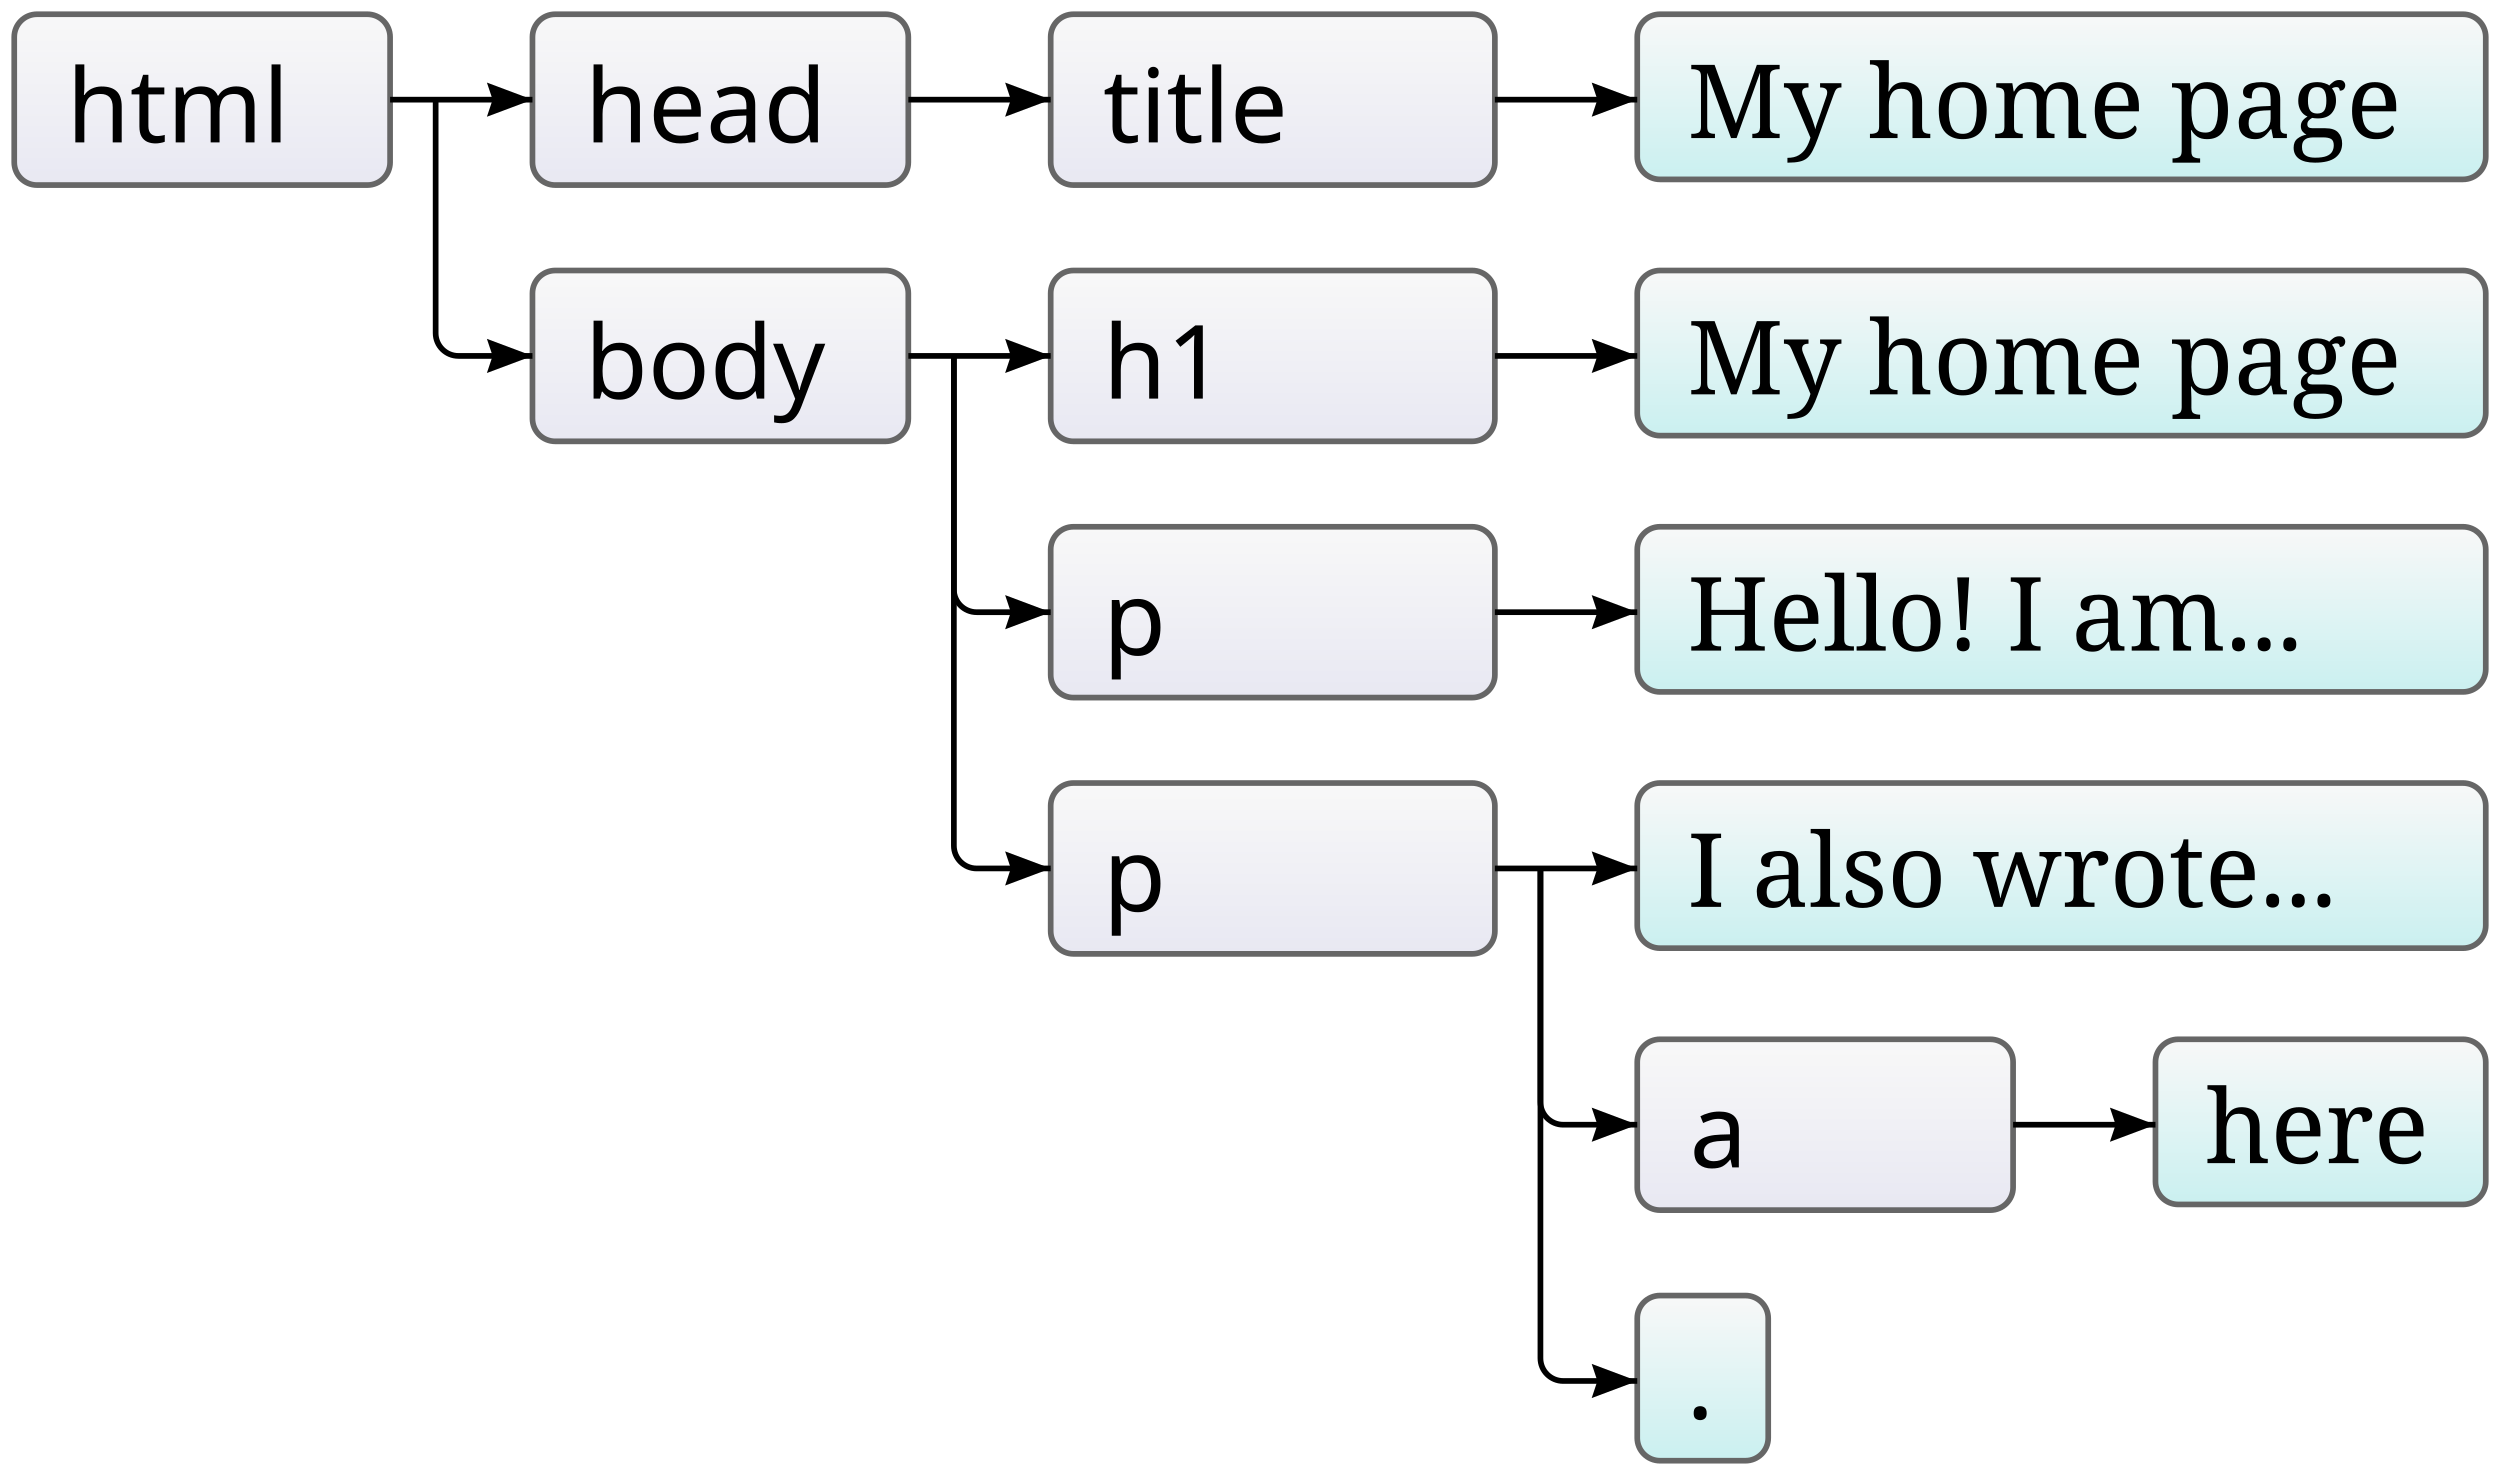
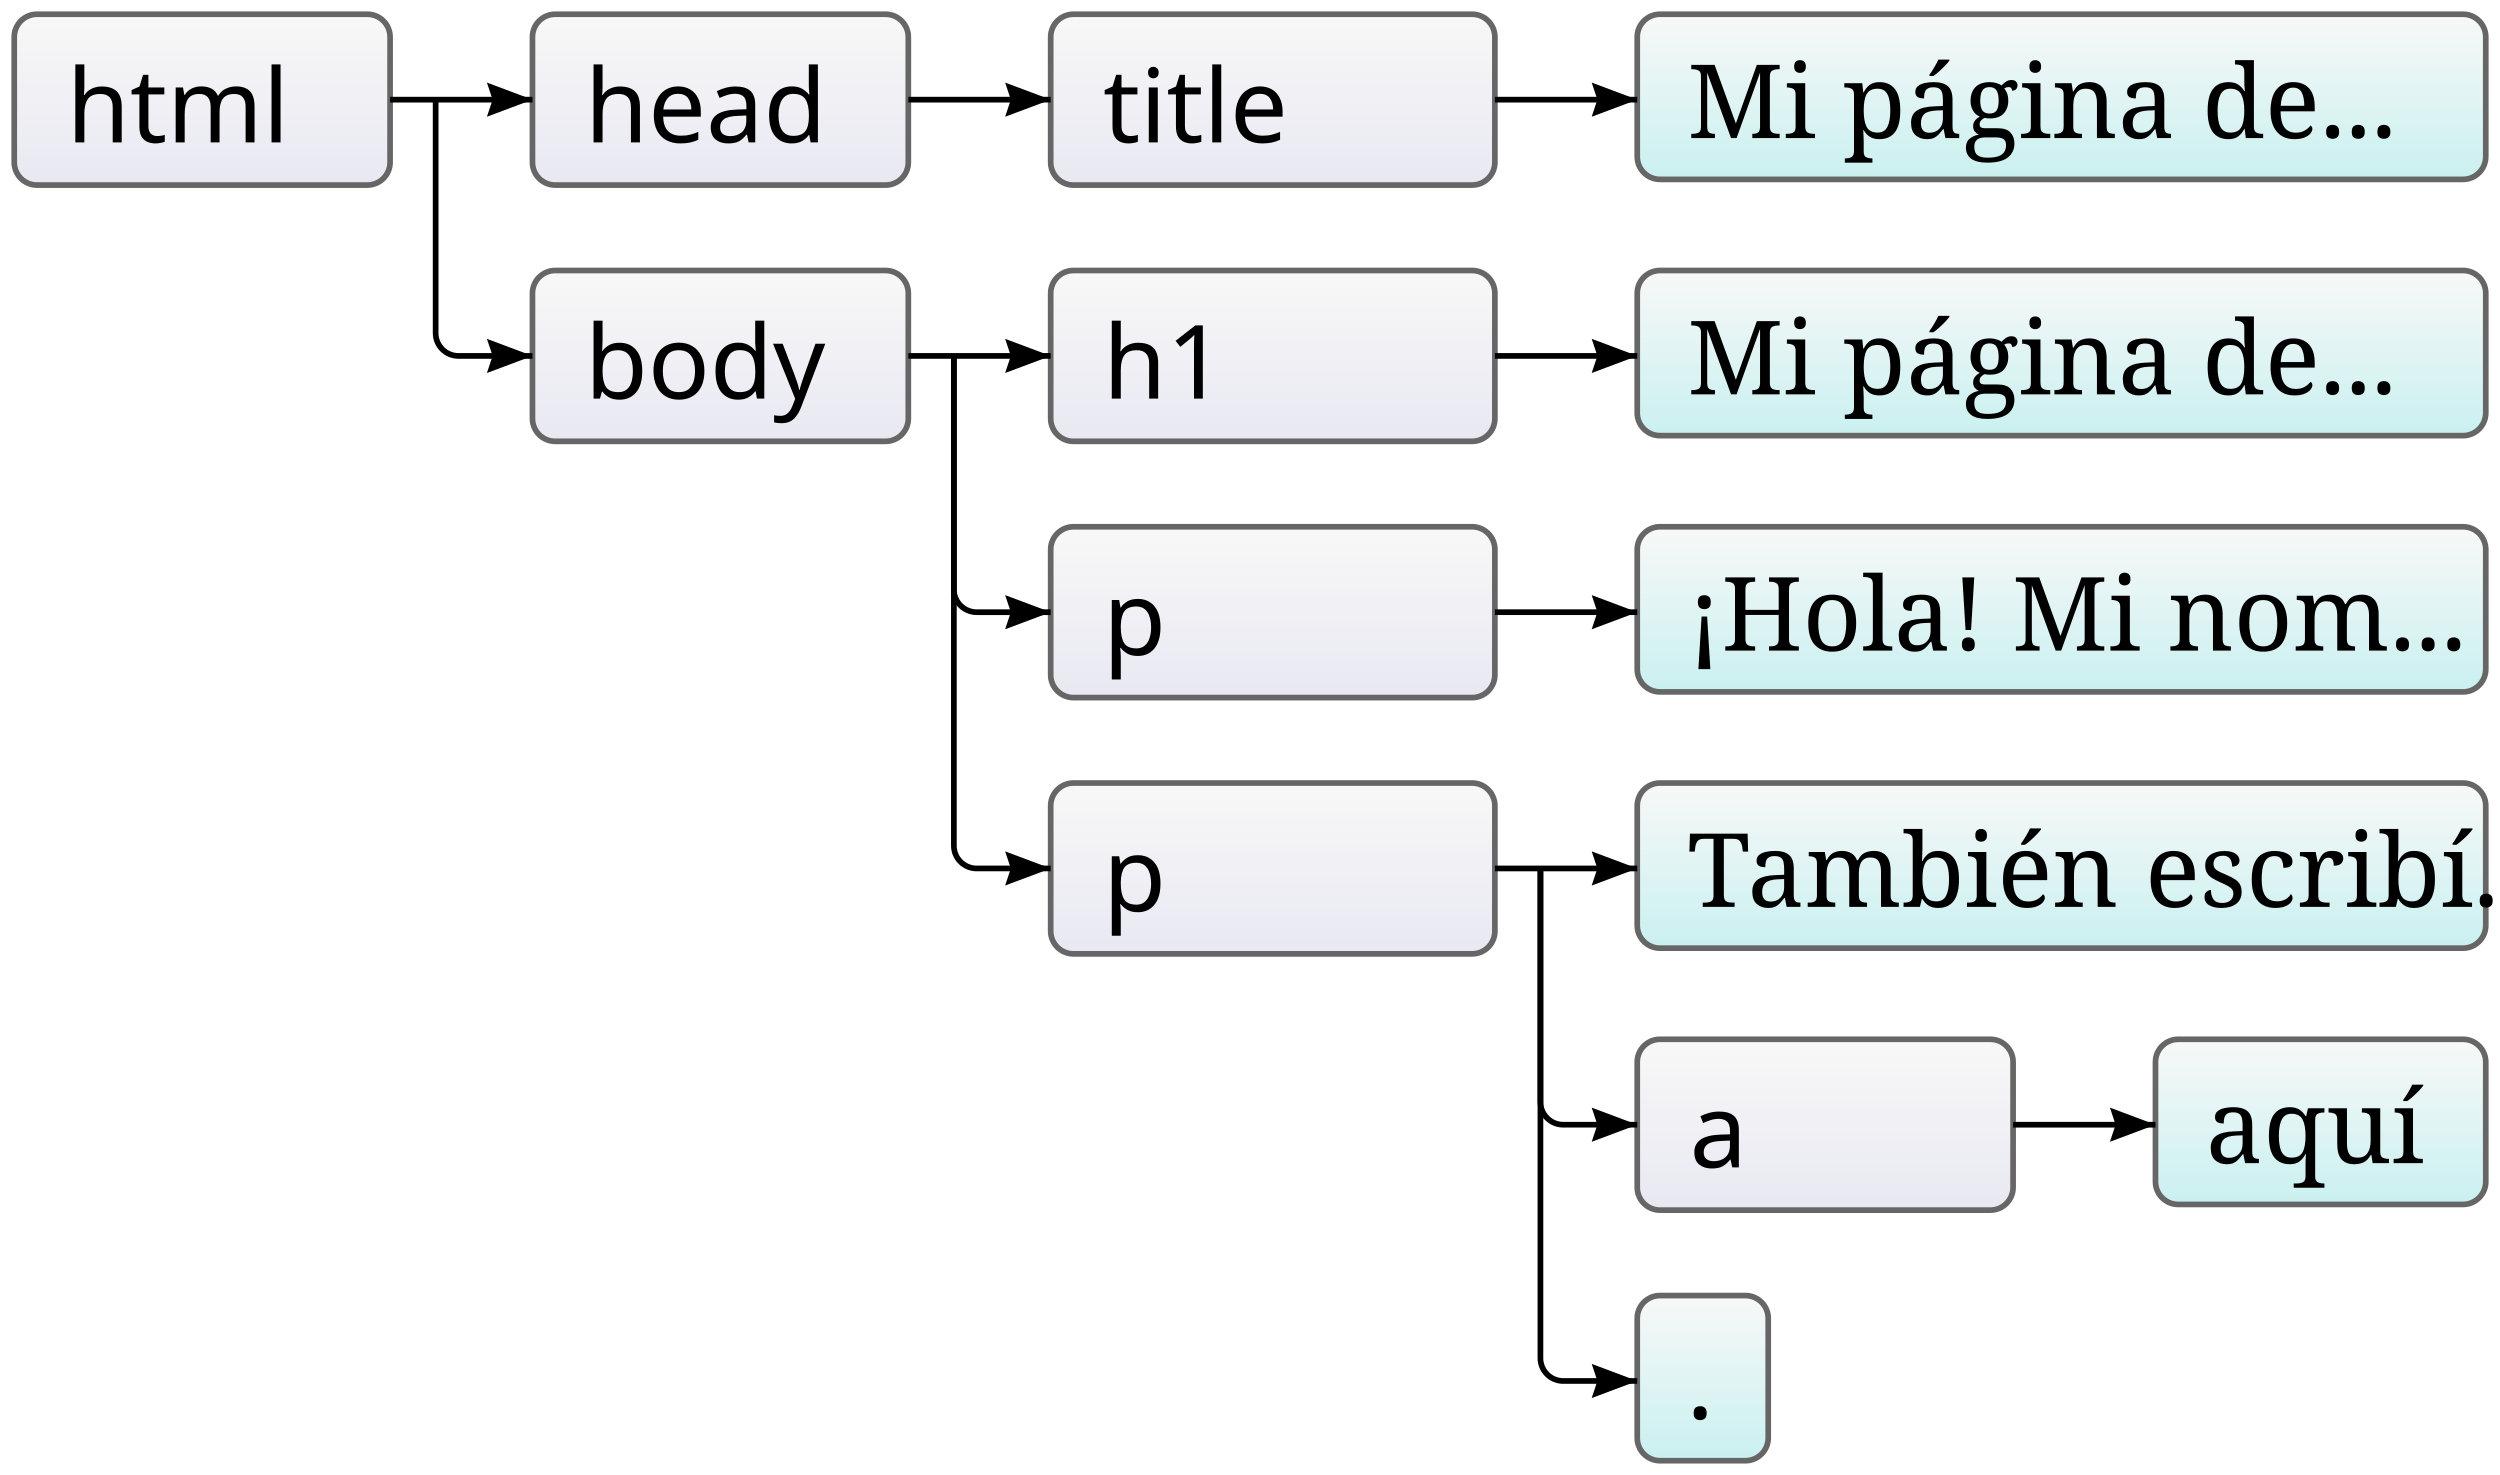
<svg xmlns="http://www.w3.org/2000/svg" width="439" height="259" viewBox="-2 -2 439 259">
  <style type="text/css">
    @font-face {
      font-family: 'PT Mono';
      font-style: normal;
      font-weight: 400;
      src: local('PT Mono'), local('PTMono-Regular'), url(http://themes.googleusercontent.com/static/fonts/ptmono/v1/jmle3kzCPnW8O7_gZGRDlQ.woff) format('woff');
    }
    .box {
      stroke: #666;
      fill: url(#boxgrad);
      border-radius: 4px;
    }
    .leafbox {
      fill: url(#leafgrad);
    }
    .boxtext {
      font-size: 18px;
      font-family: "PT Mono";
      stroke: none;
      fill: black;
    }
    .leafboxtext { font-family: "Georgia"; }
    .arrow { stroke: black; }
  </style>
  <defs>
    <linearGradient id="boxgrad" x1="0" x2="0" y1="0" y2="1">
      <stop stop-color="#f8f8f8" offset="0%" />
      <stop stop-color="#e8e8f2" offset="100%" />
    </linearGradient>
    <linearGradient id="leafgrad" x1="0" x2="0" y1="0" y2="1">
      <stop stop-color="#f8f8f8" offset="0%" />
      <stop stop-color="#caf0f0" offset="100%" />
    </linearGradient>
  </defs>
  <g>
    <rect x="0.5" y="0.5" width="66" height="30" class="box" rx="4" ry="4" />
    <text x="9.7" y="23" class="boxtext" fill="black" stroke="none">html</text>
    <rect x="91.5" y="0.5" width="66" height="30" class="box" rx="4" ry="4" />
    <text x="100.7" y="23" class="boxtext" fill="black" stroke="none">head</text>
    <path d="M 66.5 15.5 L 91.5 15.5" class="arrow" fill="none" />
    <path d="M 0 0 L 3 8 L 0 7 L -3 8 Z" stroke="none" fill="rgb(0, 0, 0)" transform="translate(91.5 15.5) rotate(90) scale(1)" />
    <rect x="182.5" y="0.5" width="78" height="30" class="box" rx="4" ry="4" />
    <text x="191.7" y="23" class="boxtext" fill="black" stroke="none">title</text>
    <path d="M 157.5 15.5 L 182.5 15.5" class="arrow" fill="none" />
    <path d="M 0 0 L 3 8 L 0 7 L -3 8 Z" stroke="none" fill="rgb(0, 0, 0)" transform="translate(182.5 15.5) rotate(90) scale(1)" />
    <rect x="285.5" y="0.5" width="149" height="29" class="box leafbox" rx="4" ry="4" />
-     <text x="294.3" y="22.25" class="boxtext leafboxtext" fill="black" stroke="none">My home page</text>
+     <text x="294.3" y="22.25" class="boxtext leafboxtext" fill="black" stroke="none">Mi página de...</text>
    <path d="M 260.5 15.5 L 285.5 15.5" class="arrow" fill="none" />
    <path d="M 0 0 L 3 8 L 0 7 L -3 8 Z" stroke="none" fill="rgb(0, 0, 0)" transform="translate(285.5 15.5) rotate(90) scale(1)" />
    <rect x="91.5" y="45.5" width="66" height="30" class="box" rx="4" ry="4" />
    <text x="100.7" y="68" class="boxtext" fill="black" stroke="none">body</text>
    <path d="M 74.5 15.5 L 74.5 56.5 A 4 4 0 0 0 78.5 60.5 L 91.5 60.5" class="arrow" fill="none" />
    <path d="M 0 0 L 3 8 L 0 7 L -3 8 Z" stroke="none" fill="rgb(0, 0, 0)" transform="translate(91.5 60.5) rotate(90) scale(1)" />
    <rect x="182.5" y="45.5" width="78" height="30" class="box" rx="4" ry="4" />
    <text x="191.7" y="68" class="boxtext" width="78" fill="black" stroke="none">h1</text>
    <path d="M 157.5 60.5 L 182.5 60.5" class="arrow" fill="none" />
    <path d="M 0 0 L 3 8 L 0 7 L -3 8 Z" stroke="none" fill="rgb(0, 0, 0)" transform="translate(182.5 60.5) rotate(90) scale(1)" />
    <rect x="285.5" y="45.5" width="149" height="29" class="box leafbox" rx="4" ry="4" />
-     <text x="294.3" y="67.25" class="boxtext leafboxtext" fill="black" stroke="none">My home page</text>
+     <text x="294.3" y="67.25" class="boxtext leafboxtext" fill="black" stroke="none">Mi página de...</text>
    <path d="M 260.5 60.5 L 285.5 60.5" class="arrow" fill="none" />
    <path d="M 0 0 L 3 8 L 0 7 L -3 8 Z" stroke="none" fill="rgb(0, 0, 0)" transform="translate(285.5 60.5) rotate(90) scale(1)" />
    <rect x="182.5" y="90.5" width="78" height="30" class="box" rx="4" ry="4" />
    <text x="191.7" y="113" class="boxtext" width="78" fill="black" stroke="none">p</text>
    <path d="M 165.5 60.5 L 165.5 101.5 A 4 4 0 0 0 169.5 105.5 L 182.5 105.5" class="arrow" fill="none" />
    <path d="M 0 0 L 3 8 L 0 7 L -3 8 Z" stroke="none" fill="rgb(0, 0, 0)" transform="translate(182.5 105.5) rotate(90) scale(1)" />
    <rect x="285.5" y="90.5" width="149" height="29" class="box leafbox" rx="4" ry="4" />
-     <text x="294.3" y="112.25" class="boxtext leafboxtext" width="149" fill="black" stroke="none">Hello! I am...</text>
+     <text x="294.3" y="112.25" class="boxtext leafboxtext" width="149" fill="black" stroke="none">¡Hola! Mi nom...</text>
    <path d="M 260.5 105.5 L 285.5 105.5" class="arrow" fill="none" />
    <path d="M 0 0 L 3 8 L 0 7 L -3 8 Z" stroke="none" fill="rgb(0, 0, 0)" transform="translate(285.5 105.5) rotate(90) scale(1)" />
    <rect x="182.5" y="135.5" width="78" height="30" class="box" rx="4" ry="4" />
    <text x="191.7" y="158" class="boxtext" width="78" fill="black" stroke="none">p</text>
    <path d="M 165.5 60.5 L 165.5 146.5 A 4 4 0 0 0 169.5 150.5 L 182.5 150.5" class="arrow" fill="none" />
    <path d="M 0 0 L 3 8 L 0 7 L -3 8 Z" stroke="none" fill="rgb(0, 0, 0)" transform="translate(182.5 150.5) rotate(90) scale(1)" />
    <rect x="285.5" y="135.5" width="149" height="29" class="box leafbox" rx="4" ry="4" />
-     <text x="294.3" y="157.25" class="boxtext leafboxtext" width="149" fill="black" stroke="none">I also wrote...</text>
+     <text x="294.3" y="157.25" class="boxtext leafboxtext" width="149" fill="black" stroke="none">También escribí...</text>
    <path d="M 260.5 150.5 L 285.5 150.5" class="arrow" fill="none" />
    <path d="M 0 0 L 3 8 L 0 7 L -3 8 Z" stroke="none" fill="rgb(0, 0, 0)" transform="translate(285.5 150.5) rotate(90) scale(1)" />
    <rect x="376.5" y="180.5" width="58" height="29" class="box leafbox" rx="4" ry="4" />
-     <text x="385.3" y="202.25" class="boxtext leafboxtext" fill="black" stroke="none">here</text>
+     <text x="385.3" y="202.25" class="boxtext leafboxtext" fill="black" stroke="none">aquí</text>
    <rect x="285.5" y="180.5" width="66" height="30" class="box" rx="4" ry="4" />
    <text x="294.7" y="203" class="boxtext" width="66" fill="black" stroke="none">a</text>
    <path d="M 268.5 150.5 L 268.5 191.5 A 4 4 0 0 0 272.5 195.5 L 285.5 195.5" class="arrow" fill="none" />
    <path d="M 0 0 L 3 8 L 0 7 L -3 8 Z" stroke="none" fill="rgb(0, 0, 0)" transform="translate(285.5 195.5) rotate(90) scale(1)" />
    <path d="M 351.5 195.5 L 376.5 195.5" class="arrow" fill="none" />
    <path d="M 0 0 L 3 8 L 0 7 L -3 8 Z" stroke="none" fill="rgb(0, 0, 0)" transform="translate(376.5 195.5) rotate(90) scale(1)" />
    <rect x="285.5" y="225.5" width="23" height="29" class="box leafbox" rx="4" ry="4" />
    <text x="294.3" y="247.25" class="boxtext leafboxtext" fill="black" stroke="none">.</text>
    <path d="M 268.5 150.5 L 268.5 236.5 A 4 4 0 0 0 272.5 240.5 L 285.5 240.5" class="arrow" fill="none" />
    <path d="M 0 0 L 3 8 L 0 7 L -3 8 Z" stroke="none" fill="rgb(0, 0, 0)" transform="translate(285.5 240.5) rotate(90) scale(1)" />
  </g>
</svg>
